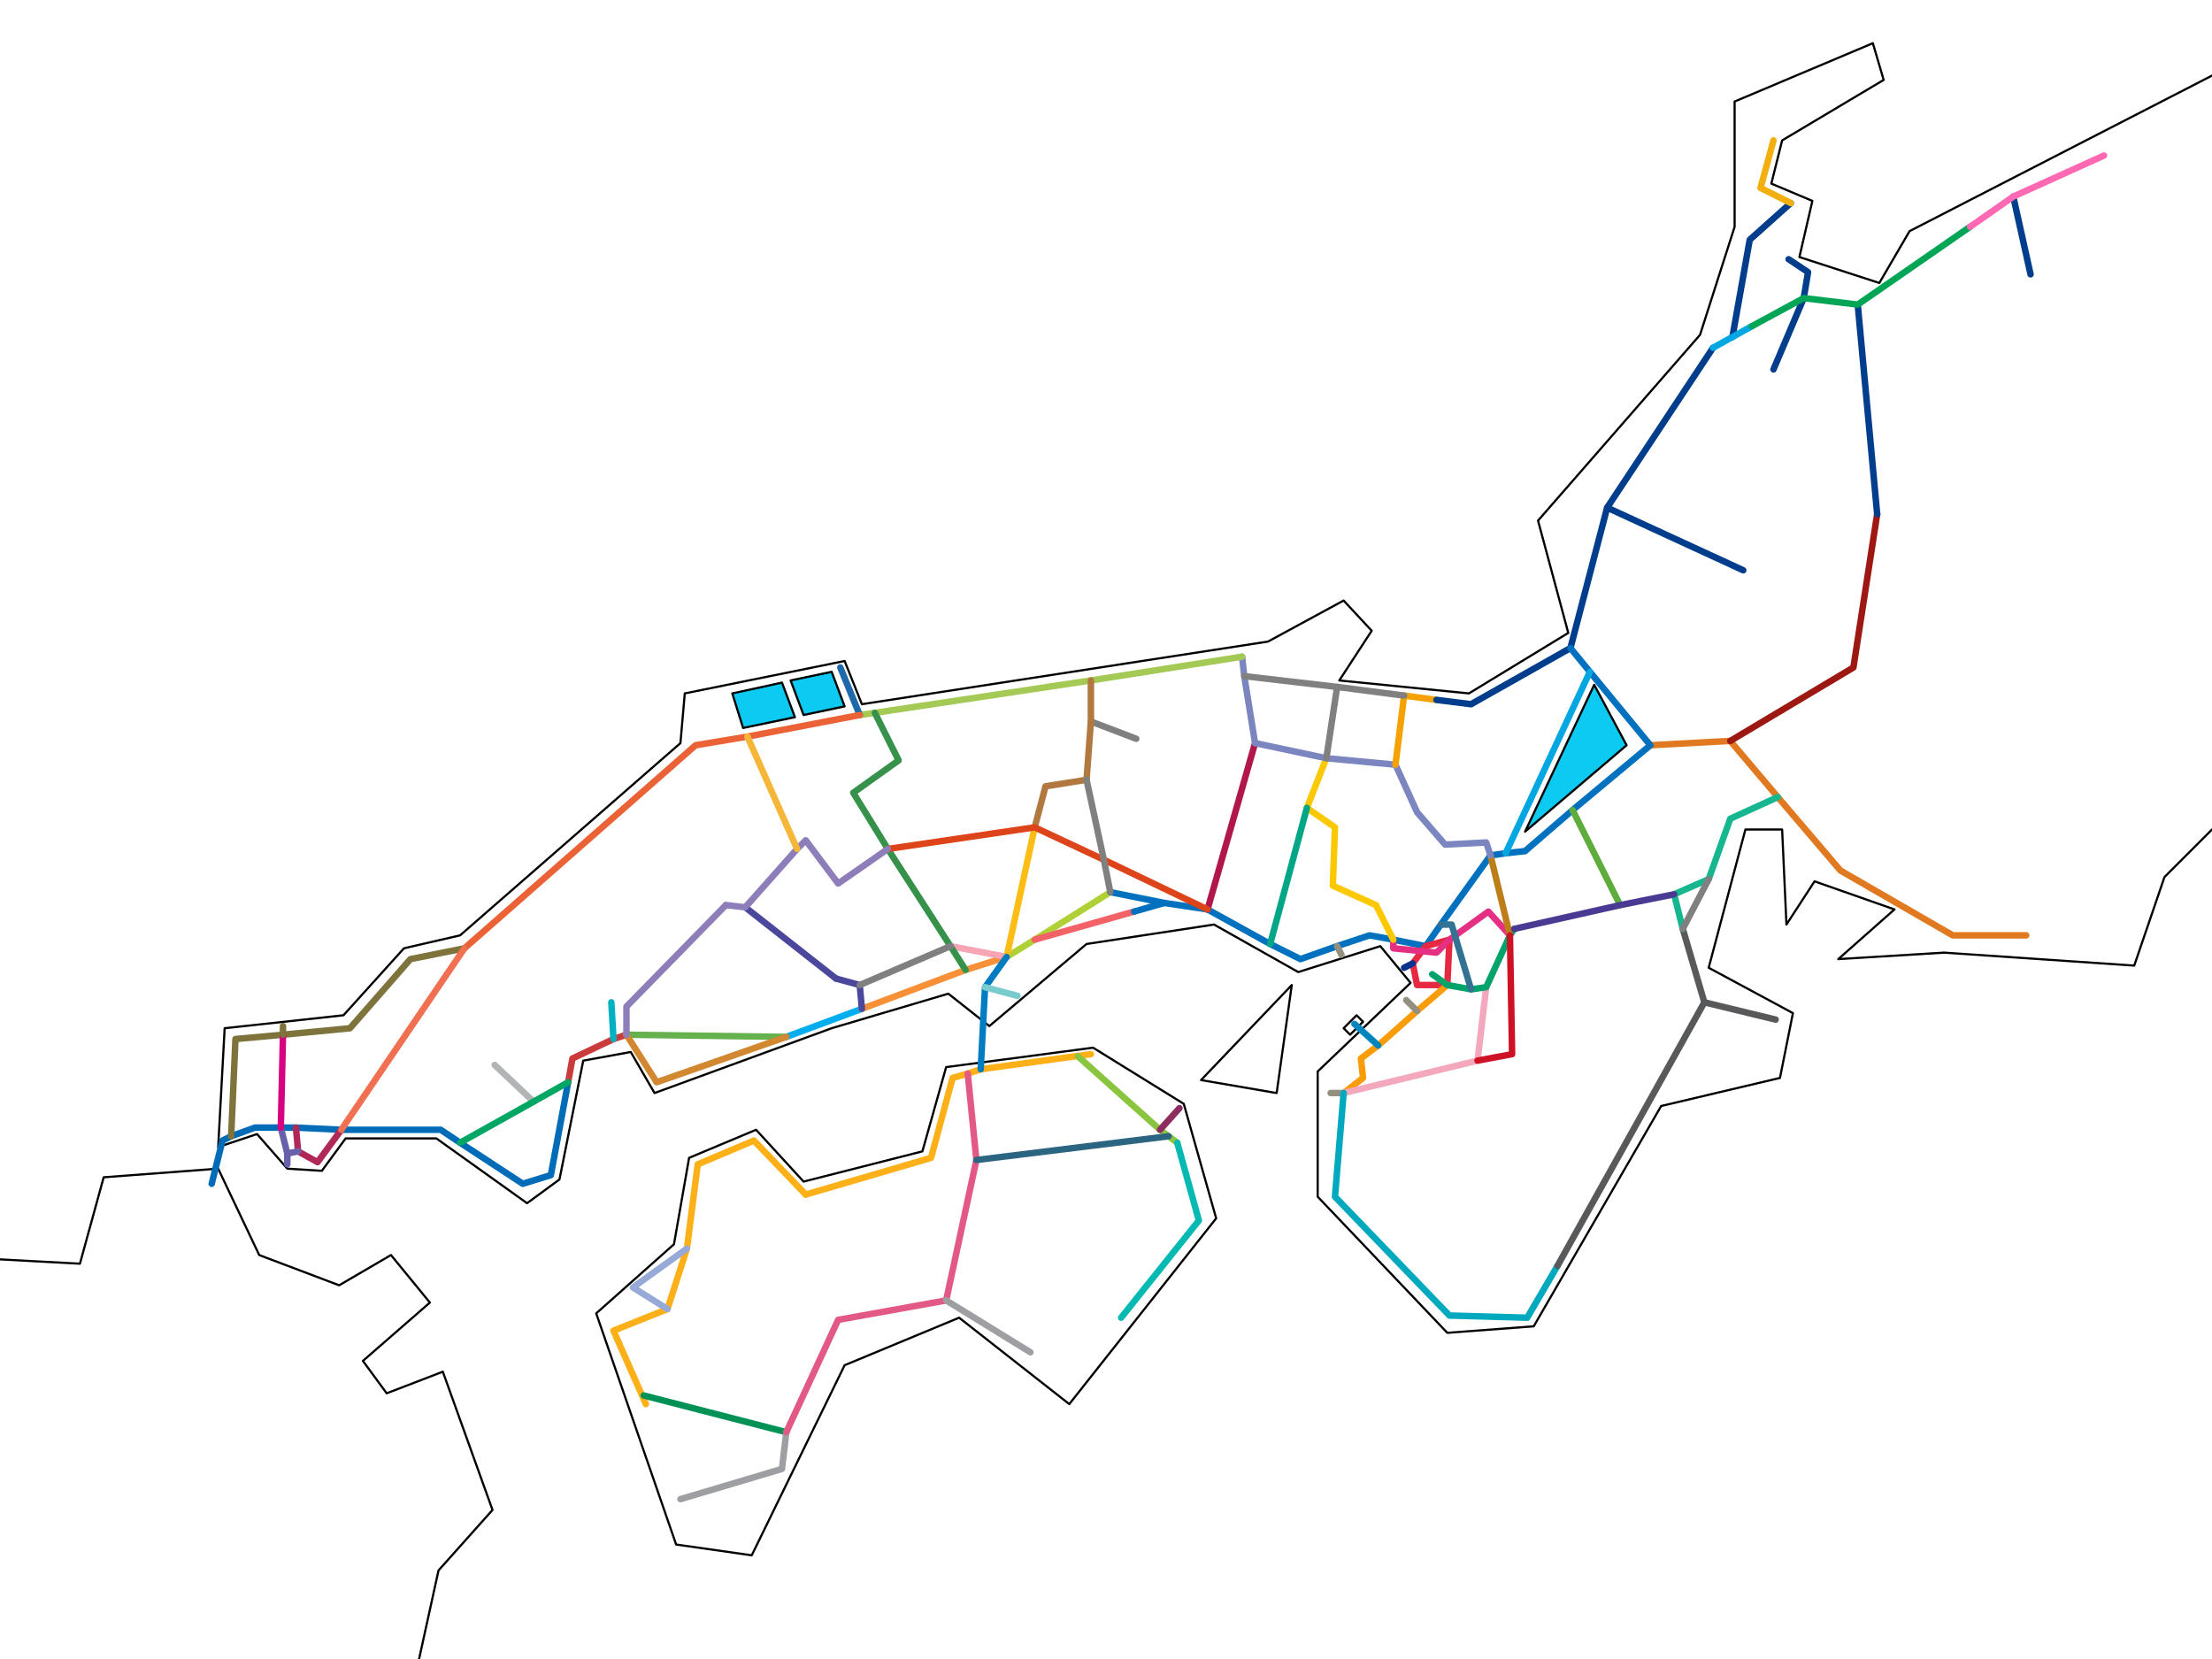
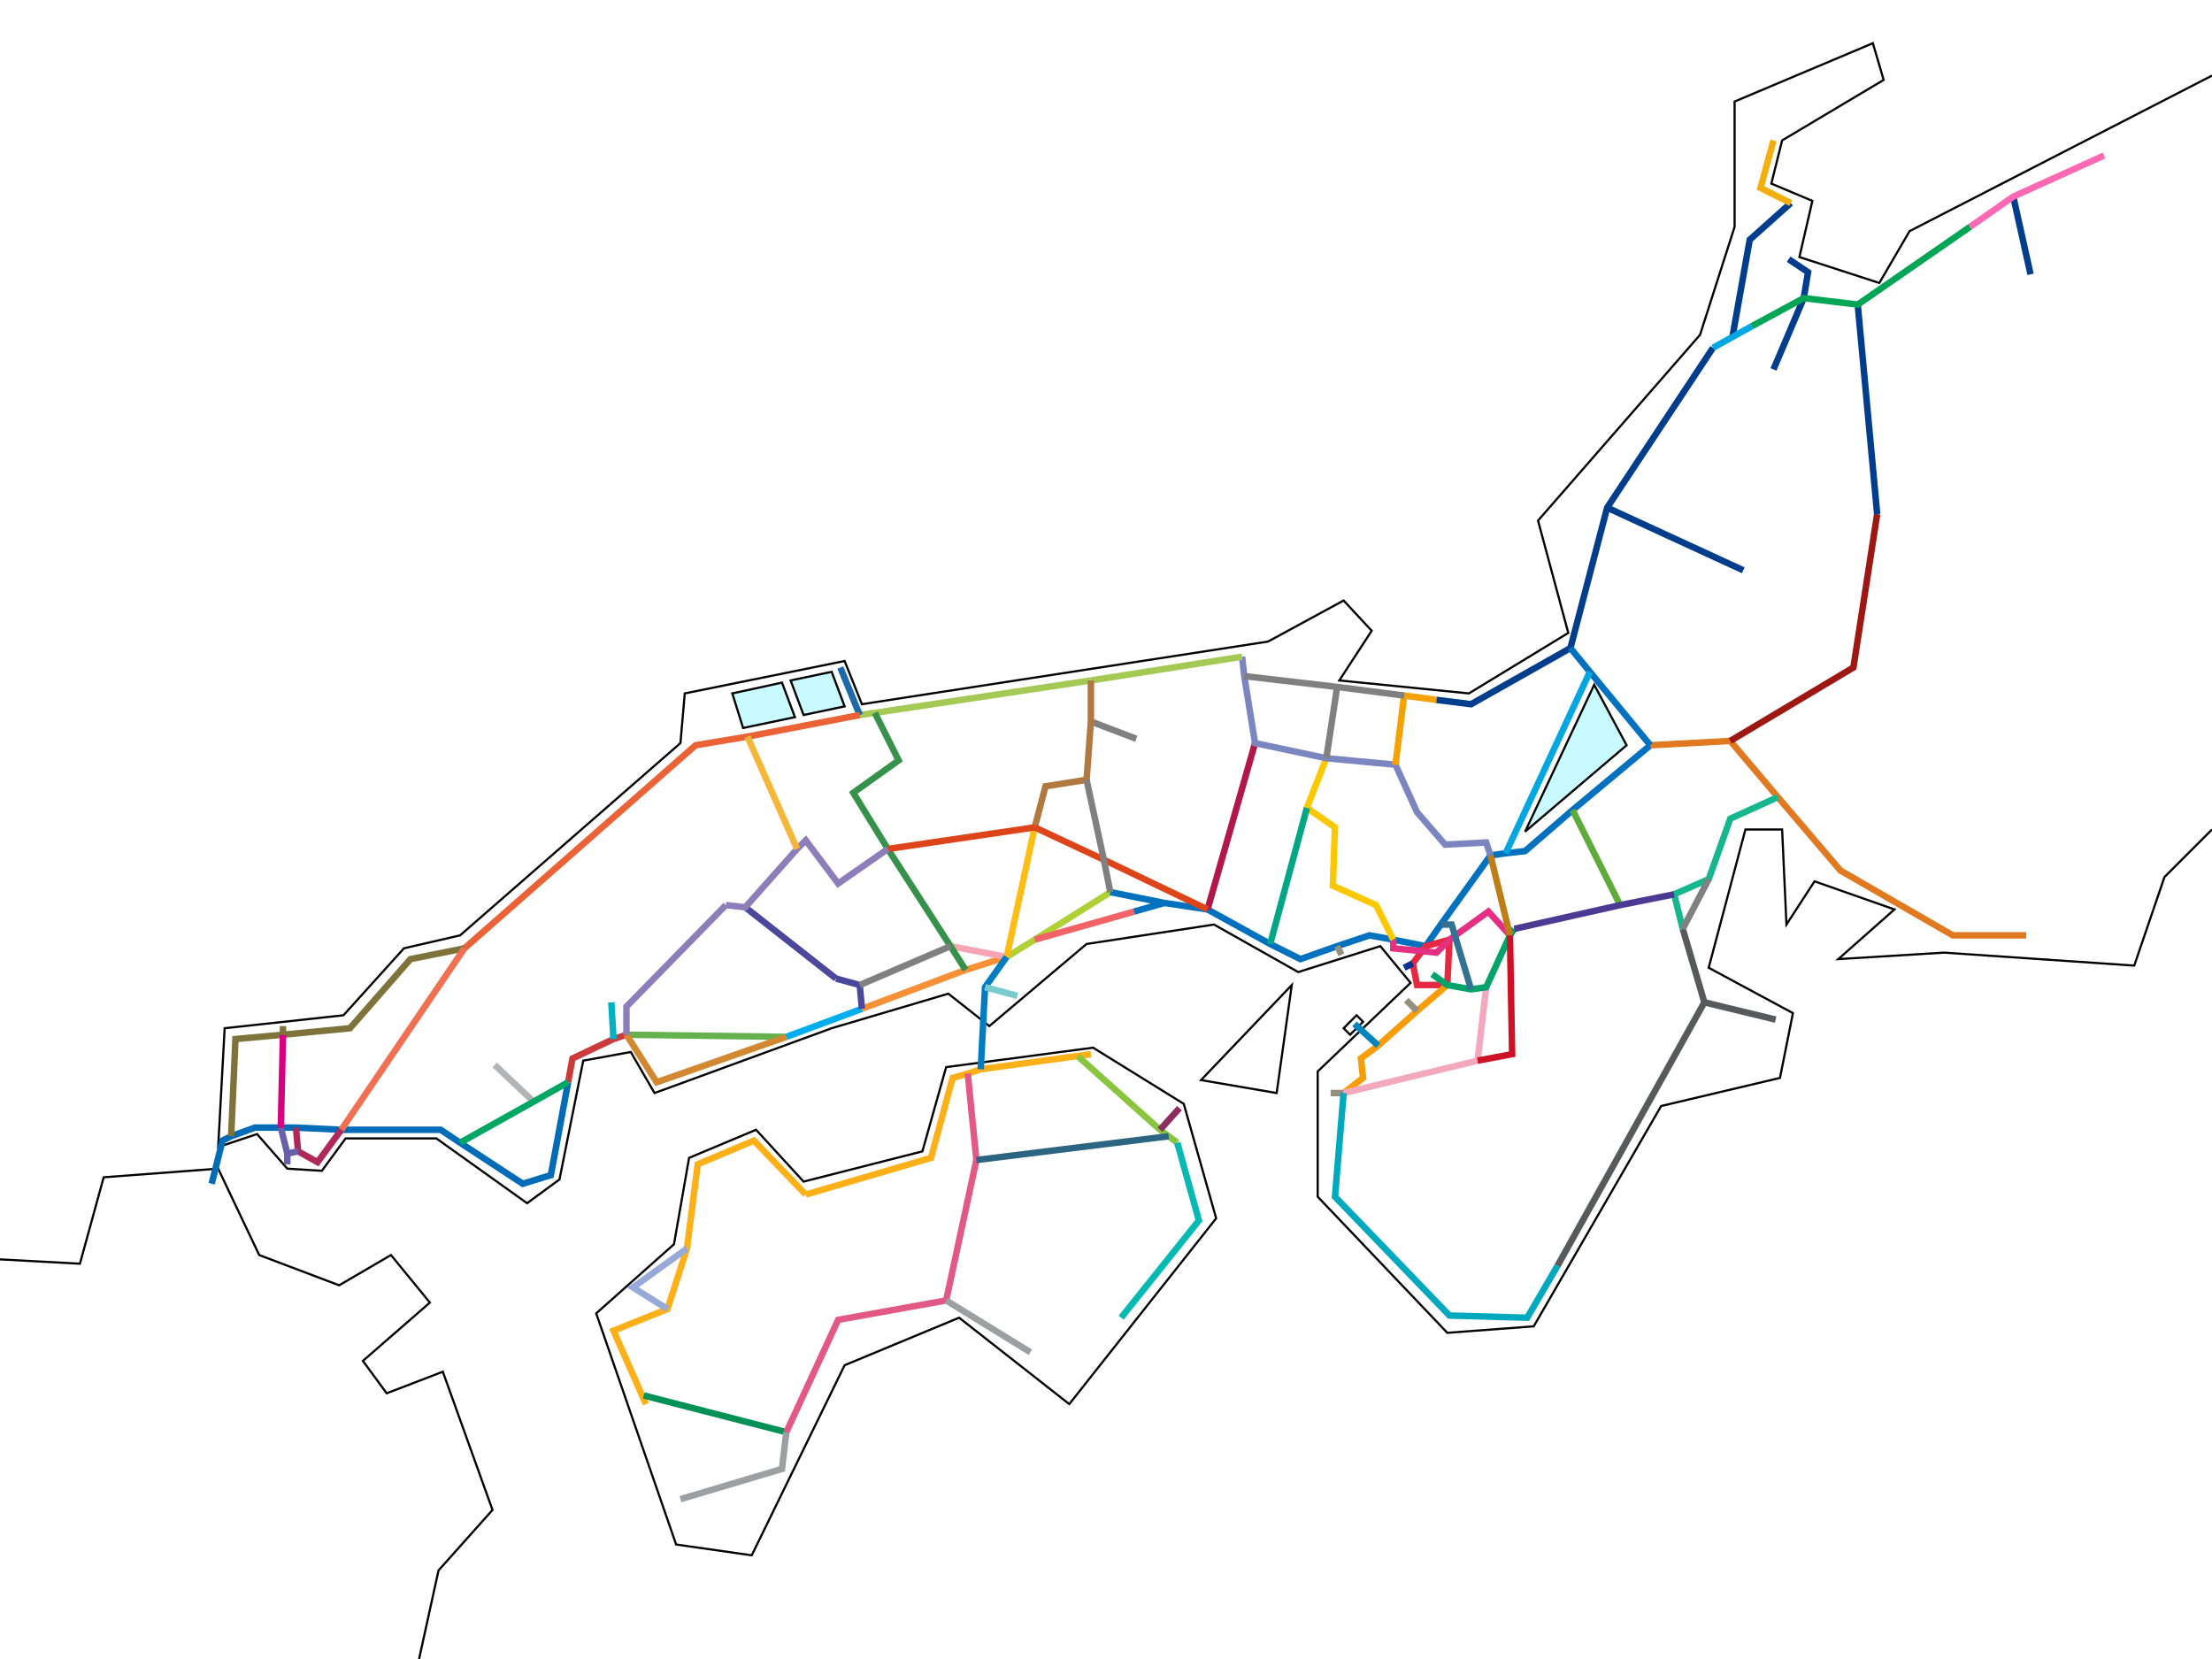
- <svg xmlns="http://www.w3.org/2000/svg" width="100%" height="100%" viewBox="0 0 1024 768" version="1.1" xml:space="preserve" style="fill-rule:evenodd;clip-rule:evenodd;stroke-linecap:round;stroke-linejoin:round;stroke-miterlimit:1.5;">
-   <g id="Layer1">
-     <path d="M1024,35L884,107L870,131L833,119L839,93L820,85L825,65L872,37L867,20L803,47L803,105L787,155L712,241L726,293L680,321L620,315L635,292L622,278L587,297L399,326L391,306L317,321L315,344L213,433L187,439L159,470L104,476L101,531L119,525L133,541L149,542L160,527L202,527L244,557L259,546L270,491L292,487L303,506L385,476L439,460L458,475L503,437L562,428L601,450L639,438L653,455L610,496L610,554L670,617L710,614L769,512L824,499L830,469L791,448L808,384L825,384L827,428L840,408L877,421L851,444L900,441L988,447L1002,406L1024,384" style="fill:none;stroke:black;stroke-width:1px;" />
-     <path d="M506,485L438,494L427,533L372,547L350,523L319,536L312,576L276,608L313,715L348,720L391,632L444,610L495,650L563,564L548,511L506,485Z" style="fill:none;stroke:black;stroke-width:1px;" />
-     <path d="M598,456L556,500L591,506L598,456Z" style="fill:none;stroke:black;stroke-width:1px;" />
-     <path d="M0,583L37,585L48,545L101,541L120,581L157,595L181,581L199,603L168,630L179,645L205,635L228,699L203,727L194,768" style="fill:none;stroke:black;stroke-width:1px;" />
-     <path d="M625,479L631,473L628,470L622,476L625,479Z" style="fill:none;stroke:black;stroke-width:1px;" />
+ <svg xmlns="http://www.w3.org/2000/svg" width="100%" height="100%" viewBox="0 0 1024 768" version="1.1">
+   <g id="land" fill="none" stroke="rgb(0,0,0)" stroke-width="1px">
+     <path d="M1024,35L884,107L870,131L833,119L839,93L820,85L825,65L872,37L867,20L803,47L803,105L787,155L712,241L726,293L680,321L620,315L635,292L622,278L587,297L399,326L391,306L317,321L315,344L213,433L187,439L159,470L104,476L101,531L119,525L133,541L149,542L160,527L202,527L244,557L259,546L270,491L292,487L303,506L385,476L439,460L458,475L503,437L562,428L601,450L639,438L653,455L610,496L610,554L670,617L710,614L769,512L824,499L830,469L791,448L808,384L825,384L827,428L840,408L877,421L851,444L900,441L988,447L1002,406L1024,384" />
+     <path d="M506,485L438,494L427,533L372,547L350,523L319,536L312,576L276,608L313,715L348,720L391,632L444,610L495,650L563,564L548,511L506,485Z" />
+     <path d="M598,456L556,500L591,506L598,456Z" />
+     <path d="M0,583L37,585L48,545L101,541L120,581L157,595L181,581L199,603L168,630L179,645L205,635L228,699L203,727L194,768" />
+     <path d="M625,479L631,473L628,470L622,476L625,479Z" />
  </g>
-   <g id="Layer4">
-     <path d="M738,317L753,345L706,385L738,317Z" style="fill:rgb(13,202,242);stroke:black;stroke-width:1px;" />
-     <path d="M385,311L391,327L372,331L366,315L385,311Z" style="fill:rgb(13,202,242);stroke:black;stroke-width:1px;" />
-     <path d="M368,332L362,316L339,321L344,337L368,332Z" style="fill:rgb(13,202,242);stroke:black;stroke-width:1px;" />
+   <g id="lake" fill="rgb(200,250,255)" stroke="rgb(0,0,0)" stroke-width="1px">
+     <path d="M738,317L753,345L706,385L738,317Z" />
+     <path d="M385,311L391,327L372,331L366,315L385,311Z" />
+     <path d="M368,332L362,316L339,321L344,337L368,332Z" />
  </g>
-   <g id="Layer2">
-     <path d="M454,495L448,497L441,499L431,536L373,553" style="fill:none;stroke:rgb(253,176,24);stroke-width:3px;" />
-     <path d="M454,495L505,488L454,495Z" style="fill:none;stroke:rgb(253,176,24);stroke-width:3px;" />
-     <path d="M452,537L448,497" style="fill:none;stroke:rgb(226,89,133);stroke-width:3px;" />
-     <path d="M373,553L349,528L323,539L318,578L309,606L284,616L299,650" style="fill:none;stroke:rgb(253,176,24);stroke-width:3px;" />
-     <path d="M318,578L293,596L309,606" style="fill:none;stroke:rgb(151,170,215);stroke-width:3px;" />
-     <path d="M298,646L364,663" style="fill:none;stroke:rgb(0,145,87);stroke-width:3px;" />
-     <path d="M315,694L362,680L364,663" style="fill:none;stroke:rgb(158,159,162);stroke-width:3px;" />
-     <path d="M364,663L388,611L438,602L452,537" style="fill:none;stroke:rgb(226,89,133);stroke-width:3px;" />
-     <path d="M438,602L477,626" style="fill:none;stroke:rgb(158,159,162);stroke-width:3px;" />
-     <path d="M499,489L537,523L545,529" style="fill:none;stroke:rgb(138,197,63);stroke-width:3px;" />
-     <path d="M537,523L546,513" style="fill:none;stroke:rgb(141,45,95);stroke-width:3px;" />
-     <path d="M452,537L541,526" style="fill:none;stroke:rgb(44,101,130);stroke-width:3px;" />
-     <path d="M545,529L555,565L519,610" style="fill:none;stroke:rgb(6,186,179);stroke-width:3px;" />
-   </g>
-   <g id="Layer3">
-     <path d="M98,548L103,528L107,526L118,522L137,522L158,523" style="fill:none;stroke:rgb(0,107,182);stroke-width:3px;" />
-     <path d="M158,523L204,523L213,529L242,548L255,544L263,501" style="fill:none;stroke:rgb(0,107,182);stroke-width:3px;" />
-     <path d="M263,501L265,490L284,481L290,479" style="fill:none;stroke:rgb(203,59,59);stroke-width:3px;" />
-     <path d="M290,479L364,480" style="fill:none;stroke:rgb(100,177,77);stroke-width:3px;" />
-     <path d="M364,480L399,467" style="fill:none;stroke:rgb(0,173,238);stroke-width:3px;" />
-     <path d="M399,467L447,449L466,443" style="fill:none;stroke:rgb(247,144,55);stroke-width:3px;" />
-     <path d="M466,443L479,435L514,413" style="fill:none;stroke:rgb(176,209,54);stroke-width:3px;" />
-     <path d="M514,413L539,418L559,421" style="fill:none;stroke:rgb(0,113,190);stroke-width:3px;" />
-     <path d="M559,421L588,437L602,444L619,438L634,433L645,435L660,438L667,428L690,396L697,395L706,394L728,375L764,345" style="fill:none;stroke:rgb(0,113,190);stroke-width:3px;" />
-     <path d="M764,345L801,343L823,369L852,403L904,433L938,433" style="fill:none;stroke:rgb(224,121,32);stroke-width:3px;" />
-     <path d="M619,438L621,442" style="fill:none;stroke:rgb(148,143,127);stroke-width:3px;" />
-     <path d="M660,438L654,446L656,456L670,456L671,435L660,438Z" style="fill:none;stroke:rgb(231,40,65);stroke-width:3px;" />
-     <path d="M650,448L654,446" style="fill:none;stroke:rgb(7,50,142);stroke-width:3px;" />
-     <path d="M670,456L656,468L638,484L630,490L631,499L622,506" style="fill:none;stroke:rgb(248,157,8);stroke-width:3px;" />
-     <path d="M656,468L651,463" style="fill:none;stroke:rgb(148,143,127);stroke-width:3px;" />
-     <path d="M638,484L627,474" style="fill:none;stroke:rgb(0,133,190);stroke-width:3px;" />
-     <path d="M622,506L616,506" style="fill:none;stroke:rgb(148,143,127);stroke-width:3px;" />
-     <path d="M699,433L689,422L671,435L665,441L645,439L645,435" style="fill:none;stroke:rgb(229,47,130);stroke-width:3px;" />
-     <path d="M645,435L637,419L617,410L618,383L605,374L614,351" style="fill:none;stroke:rgb(252,200,0);stroke-width:3px;" />
-     <path d="M622,506L684,491L688,457" style="fill:none;stroke:rgb(243,168,190);stroke-width:3px;" />
-     <path d="M663,451L670,456L681,458L688,457L699,433L701,430" style="fill:none;stroke:rgb(0,163,105);stroke-width:3px;" />
-     <path d="M690,396L699,433" style="fill:none;stroke:rgb(189,125,23);stroke-width:3px;" />
-     <path d="M684,491L700,488L699,433" style="fill:none;stroke:rgb(207,17,38);stroke-width:3px;" />
-     <path d="M728,375L750,419" style="fill:none;stroke:rgb(94,173,60);stroke-width:3px;" />
-     <path d="M681,458L672,428L667,428" style="fill:none;stroke:rgb(52,114,147);stroke-width:3px;" />
-     <path d="M622,506L618,554L671,609L707,610L721,586" style="fill:none;stroke:rgb(0,169,190);stroke-width:3px;" />
-     <path d="M721,586L789,464" style="fill:none;stroke:rgb(88,89,91);stroke-width:3px;" />
-     <path d="M822,472L789,464L779,430" style="fill:none;stroke:rgb(88,89,91);stroke-width:3px;" />
-     <path d="M823,369L801,379L791,407L775,414L779,430" style="fill:none;stroke:rgb(22,182,143);stroke-width:3px;" />
-     <path d="M588,437L605,374" style="fill:none;stroke:rgb(0,166,133);stroke-width:3px;" />
-     <path d="M791,407L779,430" style="fill:none;stroke:rgb(128,128,128);stroke-width:3px;" />
-     <path d="M701,430L750,419L775,414" style="fill:none;stroke:rgb(74,58,147);stroke-width:3px;" />
-     <path d="M801,343L858,309L869,238" style="fill:none;stroke:rgb(158,24,19);stroke-width:3px;" />
-     <path d="M860,141L869,238" style="fill:none;stroke:rgb(0,61,140);stroke-width:3px;" />
-     <path d="M559,421L581,344" style="fill:none;stroke:rgb(177,23,75);stroke-width:3px;" />
-     <path d="M690,396L688,390L669,391L656,376L646,354L614,351L581,344L576,313L575,304" style="fill:none;stroke:rgb(123,134,192);stroke-width:3px;" />
-     <path d="M575,304L505,315" style="fill:none;stroke:rgb(164,201,85);stroke-width:3px;" />
-     <path d="M505,315L405,330L398,331" style="fill:none;stroke:rgb(164,201,85);stroke-width:3px;" />
-     <path d="M389,309L398,331" style="fill:none;stroke:rgb(30,105,171);stroke-width:3px;" />
-     <path d="M398,331L346,341L322,345L215,439" style="fill:none;stroke:rgb(234,98,53);stroke-width:3px;" />
-     <path d="M215,439L190,444L162,476L131,479L109,481L107,526" style="fill:none;stroke:rgb(127,115,60);stroke-width:3px;" />
-     <path d="M466,443L440,438" style="fill:none;stroke:rgb(247,164,181);stroke-width:3px;" />
-     <path d="M526,342L505,334" style="fill:none;stroke:rgb(128,128,128);stroke-width:3px;" />
-     <path d="M646,354L650,322L665,324" style="fill:none;stroke:rgb(245,161,0);stroke-width:3px;" />
-     <path d="M665,324L681,326L727,300" style="fill:none;stroke:rgb(0,61,140);stroke-width:3px;" />
-     <path d="M447,449L440,438L411,393L395,367L416,352L405,330" style="fill:none;stroke:rgb(54,146,75);stroke-width:3px;" />
-     <path d="M505,315L505,334L503,361L484,364L479,383" style="fill:none;stroke:rgb(177,121,64);stroke-width:3px;" />
-     <path d="M345,420L387,453" style="fill:none;stroke:rgb(74,71,157);stroke-width:3px;" />
-     <path d="M387,453L398,456L399,467" style="fill:none;stroke:rgb(74,71,157);stroke-width:3px;" />
-     <path d="M398,456L440,438" style="fill:none;stroke:rgb(128,128,128);stroke-width:3px;" />
-     <path d="M158,523L147,538L138,533L137,522" style="fill:none;stroke:rgb(176,40,88);stroke-width:3px;" />
-     <path d="M130,522L133,534L138,533" style="fill:none;stroke:rgb(104,96,170);stroke-width:3px;" />
-     <path d="M133,534L133,539" style="fill:none;stroke:rgb(104,96,170);stroke-width:3px;" />
-     <path d="M130,522L131,479" style="fill:none;stroke:rgb(214,0,128);stroke-width:3px;" />
-     <path d="M131,479L131,475" style="fill:none;stroke:rgb(127,115,60);stroke-width:3px;" />
-     <path d="M479,435L525,422" style="fill:none;stroke:rgb(242,98,103);stroke-width:3px;" />
-     <path d="M525,422L539,418" style="fill:none;stroke:rgb(0,113,190);stroke-width:3px;" />
-     <path d="M466,443L479,383" style="fill:none;stroke:rgb(254,189,21);stroke-width:3px;" />
-     <path d="M559,421L511,398L479,383" style="fill:none;stroke:rgb(222,68,25);stroke-width:3px;" />
-     <path d="M479,383L411,393" style="fill:none;stroke:rgb(222,68,25);stroke-width:3px;" />
-     <path d="M290,479L304,501L364,480" style="fill:none;stroke:rgb(209,136,48);stroke-width:3px;" />
-     <path d="M411,393L388,409L373,389L369,393L345,420L336,419" style="fill:none;stroke:rgb(141,126,186);stroke-width:3px;" />
-     <path d="M336,419L290,466L290,479" style="fill:none;stroke:rgb(141,126,186);stroke-width:3px;" />
-     <path d="M369,393L346,341" style="fill:none;stroke:rgb(246,182,56);stroke-width:3px;" />
-     <path d="M158,523L215,439" style="fill:none;stroke:rgb(242,112,82);stroke-width:3px;" />
-     <path d="M229,493L247,510" style="fill:none;stroke:rgb(179,180,182);stroke-width:3px;" />
-     <path d="M284,481L283,464" style="fill:none;stroke:rgb(0,177,194);stroke-width:3px;" />
-     <path d="M614,351L619,318" style="fill:none;stroke:rgb(128,128,128);stroke-width:3px;" />
-     <path d="M650,322L619,318L576,313" style="fill:none;stroke:rgb(128,128,128);stroke-width:3px;" />
-     <path d="M793,161L744,235L727,300" style="fill:none;stroke:rgb(0,61,140);stroke-width:3px;" />
-     <path d="M727,300L736,311L764,345" style="fill:none;stroke:rgb(0,113,190);stroke-width:3px;" />
-     <path d="M821,171L835,138" style="fill:none;stroke:rgb(0,61,140);stroke-width:3px;" />
-     <path d="M835,138L837,126L828,120" style="fill:none;stroke:rgb(0,61,140);stroke-width:3px;" />
-     <path d="M802,156L810,111L829,94" style="fill:none;stroke:rgb(0,61,140);stroke-width:3px;" />
-     <path d="M829,94L815,87L821,65" style="fill:none;stroke:rgb(242,175,13);stroke-width:3px;" />
-     <path d="M736,311L697,395" style="fill:none;stroke:rgb(2,167,225);stroke-width:3px;" />
-     <path d="M932,91L940,127" style="fill:none;stroke:rgb(0,61,140);stroke-width:3px;" />
-     <path d="M744,235L807,264" style="fill:none;stroke:rgb(0,61,140);stroke-width:3px;" />
-     <path d="M793,161L811,151" style="fill:none;stroke:rgb(0,167,227);stroke-width:3px;" />
-     <path d="M811,151L835,138L860,141L912,105" style="fill:none;stroke:rgb(0,165,86);stroke-width:3px;" />
-     <path d="M912,105L932,91L974,72" style="fill:none;stroke:rgb(255,105,180);stroke-width:3px;" />
-     <path d="M503,361L511,398L514,413" style="fill:none;stroke:rgb(128,128,128);stroke-width:3px;" />
-     <path d="M213,529L247,510L263,501" style="fill:none;stroke:rgb(0,166,99);stroke-width:3px;" />
-     <path d="M466,443L456,457L454,495" style="fill:none;stroke:rgb(0,124,194);stroke-width:3px;" />
-     <path d="M456,457L471,461L456,457Z" style="fill:none;stroke:rgb(121,204,206);stroke-width:3px;" />
+   <g id="line" fill="none" stroke-width="3px">
+     <g id="shikoku">
+       <path id="yosan-utazu-iyo-saijyo" d="M454,495L448,497L441,499L431,536L373,553" stroke="rgb(253,176,24)" />
+       <path id="yosan-utazu-takamatsu" d="M454,495L505,488L454,495Z" stroke="rgb(253,176,24)" />
+       <path id="dosan-tadotsu-awa-ikeda" d="M452,537L448,497" stroke="rgb(226,89,133)" />
+       <path id="iyonada" d="M373,553L349,528L323,539L318,578L309,606L284,616L299,650" stroke="rgb(253,176,24)" />
+       <path id="uchiko" d="M318,578L293,596L309,606" stroke="rgb(151,170,215)" />
+       <path id="yodo" d="M298,646L364,663" stroke="rgb(0,145,87)" />
+       <path id="nakamura-sukumo" d="M315,694L362,680L364,663" stroke="rgb(158,159,162)" />
+       <path id="dosan-awaikeda-kubokawa" d="M364,663L388,611L438,602L452,537" stroke="rgb(226,89,133)" />
+       <path id="gomen-nahari" d="M438,602L477,626" stroke="rgb(158,159,162)" />
+       <path id="koutoku" d="M499,489L537,523L545,529" stroke="rgb(138,197,63)" />
+       <path id="naruto" d="M537,523L546,513" stroke="rgb(141,45,95)" />
+       <path id="tokushima" d="M452,537L541,526" stroke="rgb(44,101,130)" />
+       <path id="mugi" d="M545,529L555,565L519,610" stroke="rgb(6,186,179)" />
+     </g>
+     <g id="honsyu">
+       <path d="M98,548L103,528L107,526L118,522L137,522L158,523" stroke="rgb(0,107,182)" />
+       <path d="M158,523L204,523L213,529L242,548L255,544L263,501" stroke="rgb(0,107,182)" />
+       <path d="M263,501L265,490L284,481L290,479" stroke="rgb(203,59,59)" />
+       <path d="M290,479L364,480" stroke="rgb(100,177,77)" />
+       <path d="M364,480L399,467" stroke="rgb(0,173,238)" />
+       <path d="M399,467L447,449L466,443" stroke="rgb(247,144,55)" />
+       <path d="M466,443L479,435L514,413" stroke="rgb(176,209,54)" />
+       <path d="M514,413L539,418L559,421" stroke="rgb(0,113,190)" />
+       <path d="M559,421L588,437L602,444L619,438L634,433L645,435L660,438L667,428L690,396L697,395L706,394L728,375L764,345" stroke="rgb(0,113,190)" />
+       <path d="M764,345L801,343L823,369L852,403L904,433L938,433" stroke="rgb(224,121,32)" />
+       <path d="M619,438L621,442" stroke="rgb(148,143,127)" />
+       <path d="M660,438L654,446L656,456L670,456L671,435L660,438Z" stroke="rgb(231,40,65)" />
+       <path d="M650,448L654,446" stroke="rgb(7,50,142)" />
+       <path d="M670,456L656,468L638,484L630,490L631,499L622,506" stroke="rgb(248,157,8)" />
+       <path d="M656,468L651,463" stroke="rgb(148,143,127)" />
+       <path d="M638,484L627,474" stroke="rgb(0,133,190)" />
+       <path d="M622,506L616,506" stroke="rgb(148,143,127)" />
+       <path d="M699,433L689,422L671,435L665,441L645,439L645,435" stroke="rgb(229,47,130)" />
+       <path d="M645,435L637,419L617,410L618,383L605,374L614,351" stroke="rgb(252,200,0)" />
+       <path d="M622,506L684,491L688,457" stroke="rgb(243,168,190)" />
+       <path d="M663,451L670,456L681,458L688,457L699,433L701,430" stroke="rgb(0,163,105)" />
+       <path d="M690,396L699,433" stroke="rgb(189,125,23)" />
+       <path d="M684,491L700,488L699,433" stroke="rgb(207,17,38)" />
+       <path d="M728,375L750,419" stroke="rgb(94,173,60)" />
+       <path d="M681,458L672,428L667,428" stroke="rgb(52,114,147)" />
+       <path d="M622,506L618,554L671,609L707,610L721,586" stroke="rgb(0,169,190)" />
+       <path d="M721,586L789,464" stroke="rgb(88,89,91)" />
+       <path d="M822,472L789,464L779,430" stroke="rgb(88,89,91)" />
+       <path d="M823,369L801,379L791,407L775,414L779,430" stroke="rgb(22,182,143)" />
+       <path d="M588,437L605,374" stroke="rgb(0,166,133)" />
+       <path d="M791,407L779,430" stroke="rgb(128,128,128)" />
+       <path d="M701,430L750,419L775,414" stroke="rgb(74,58,147)" />
+       <path d="M801,343L858,309L869,238" stroke="rgb(158,24,19)" />
+       <path d="M860,141L869,238" stroke="rgb(0,61,140)" />
+       <path d="M559,421L581,344" stroke="rgb(177,23,75)" />
+       <path d="M690,396L688,390L669,391L656,376L646,354L614,351L581,344L576,313L575,304" stroke="rgb(123,134,192)" />
+       <path d="M575,304L505,315" stroke="rgb(164,201,85)" />
+       <path d="M505,315L405,330L398,331" stroke="rgb(164,201,85)" />
+       <path d="M389,309L398,331" stroke="rgb(30,105,171)" />
+       <path d="M398,331L346,341L322,345L215,439" stroke="rgb(234,98,53)" />
+       <path d="M215,439L190,444L162,476L131,479L109,481L107,526" stroke="rgb(127,115,60)" />
+       <path d="M466,443L440,438" stroke="rgb(247,164,181)" />
+       <path d="M526,342L505,334" stroke="rgb(128,128,128)" />
+       <path d="M646,354L650,322L665,324" stroke="rgb(245,161,0)" />
+       <path d="M665,324L681,326L727,300" stroke="rgb(0,61,140)" />
+       <path d="M447,449L440,438L411,393L395,367L416,352L405,330" stroke="rgb(54,146,75)" />
+       <path d="M505,315L505,334L503,361L484,364L479,383" stroke="rgb(177,121,64)" />
+       <path d="M345,420L387,453" stroke="rgb(74,71,157)" />
+       <path d="M387,453L398,456L399,467" stroke="rgb(74,71,157)" />
+       <path d="M398,456L440,438" stroke="rgb(128,128,128)" />
+       <path d="M158,523L147,538L138,533L137,522" stroke="rgb(176,40,88)" />
+       <path d="M130,522L133,534L138,533" stroke="rgb(104,96,170)" />
+       <path d="M133,534L133,539" stroke="rgb(104,96,170)" />
+       <path d="M130,522L131,479" stroke="rgb(214,0,128)" />
+       <path d="M131,479L131,475" stroke="rgb(127,115,60)" />
+       <path d="M479,435L525,422" stroke="rgb(242,98,103)" />
+       <path d="M525,422L539,418" stroke="rgb(0,113,190)" />
+       <path d="M466,443L479,383" stroke="rgb(254,189,21)" />
+       <path d="M559,421L511,398L479,383" stroke="rgb(222,68,25)" />
+       <path d="M479,383L411,393" stroke="rgb(222,68,25)" />
+       <path d="M290,479L304,501L364,480" stroke="rgb(209,136,48)" />
+       <path d="M411,393L388,409L373,389L369,393L345,420L336,419" stroke="rgb(141,126,186)" />
+       <path d="M336,419L290,466L290,479" stroke="rgb(141,126,186)" />
+       <path d="M369,393L346,341" stroke="rgb(246,182,56)" />
+       <path d="M158,523L215,439" stroke="rgb(242,112,82)" />
+       <path d="M229,493L247,510" stroke="rgb(179,180,182)" />
+       <path d="M284,481L283,464" stroke="rgb(0,177,194)" />
+       <path d="M614,351L619,318" stroke="rgb(128,128,128)" />
+       <path d="M650,322L619,318L576,313" stroke="rgb(128,128,128)" />
+       <path d="M793,161L744,235L727,300" stroke="rgb(0,61,140)" />
+       <path d="M727,300L736,311L764,345" stroke="rgb(0,113,190)" />
+       <path d="M821,171L835,138" stroke="rgb(0,61,140)" />
+       <path d="M835,138L837,126L828,120" stroke="rgb(0,61,140)" />
+       <path d="M802,156L810,111L829,94" stroke="rgb(0,61,140)" />
+       <path d="M829,94L815,87L821,65" stroke="rgb(242,175,13)" />
+       <path d="M736,311L697,395" stroke="rgb(2,167,225)" />
+       <path d="M932,91L940,127" stroke="rgb(0,61,140)" />
+       <path d="M744,235L807,264" stroke="rgb(0,61,140)" />
+       <path d="M793,161L811,151" stroke="rgb(0,167,227)" />
+       <path d="M811,151L835,138L860,141L912,105" stroke="rgb(0,165,86)" />
+       <path d="M912,105L932,91L974,72" stroke="rgb(255,105,180)" />
+       <path d="M503,361L511,398L514,413" stroke="rgb(128,128,128)" />
+       <path d="M213,529L247,510L263,501" stroke="rgb(0,166,99)" />
+       <path d="M466,443L456,457L454,495" stroke="rgb(0,124,194)" />
+       <path d="M456,457L471,461L456,457Z" stroke="rgb(121,204,206)" />
+     </g>
  </g>
</svg>
